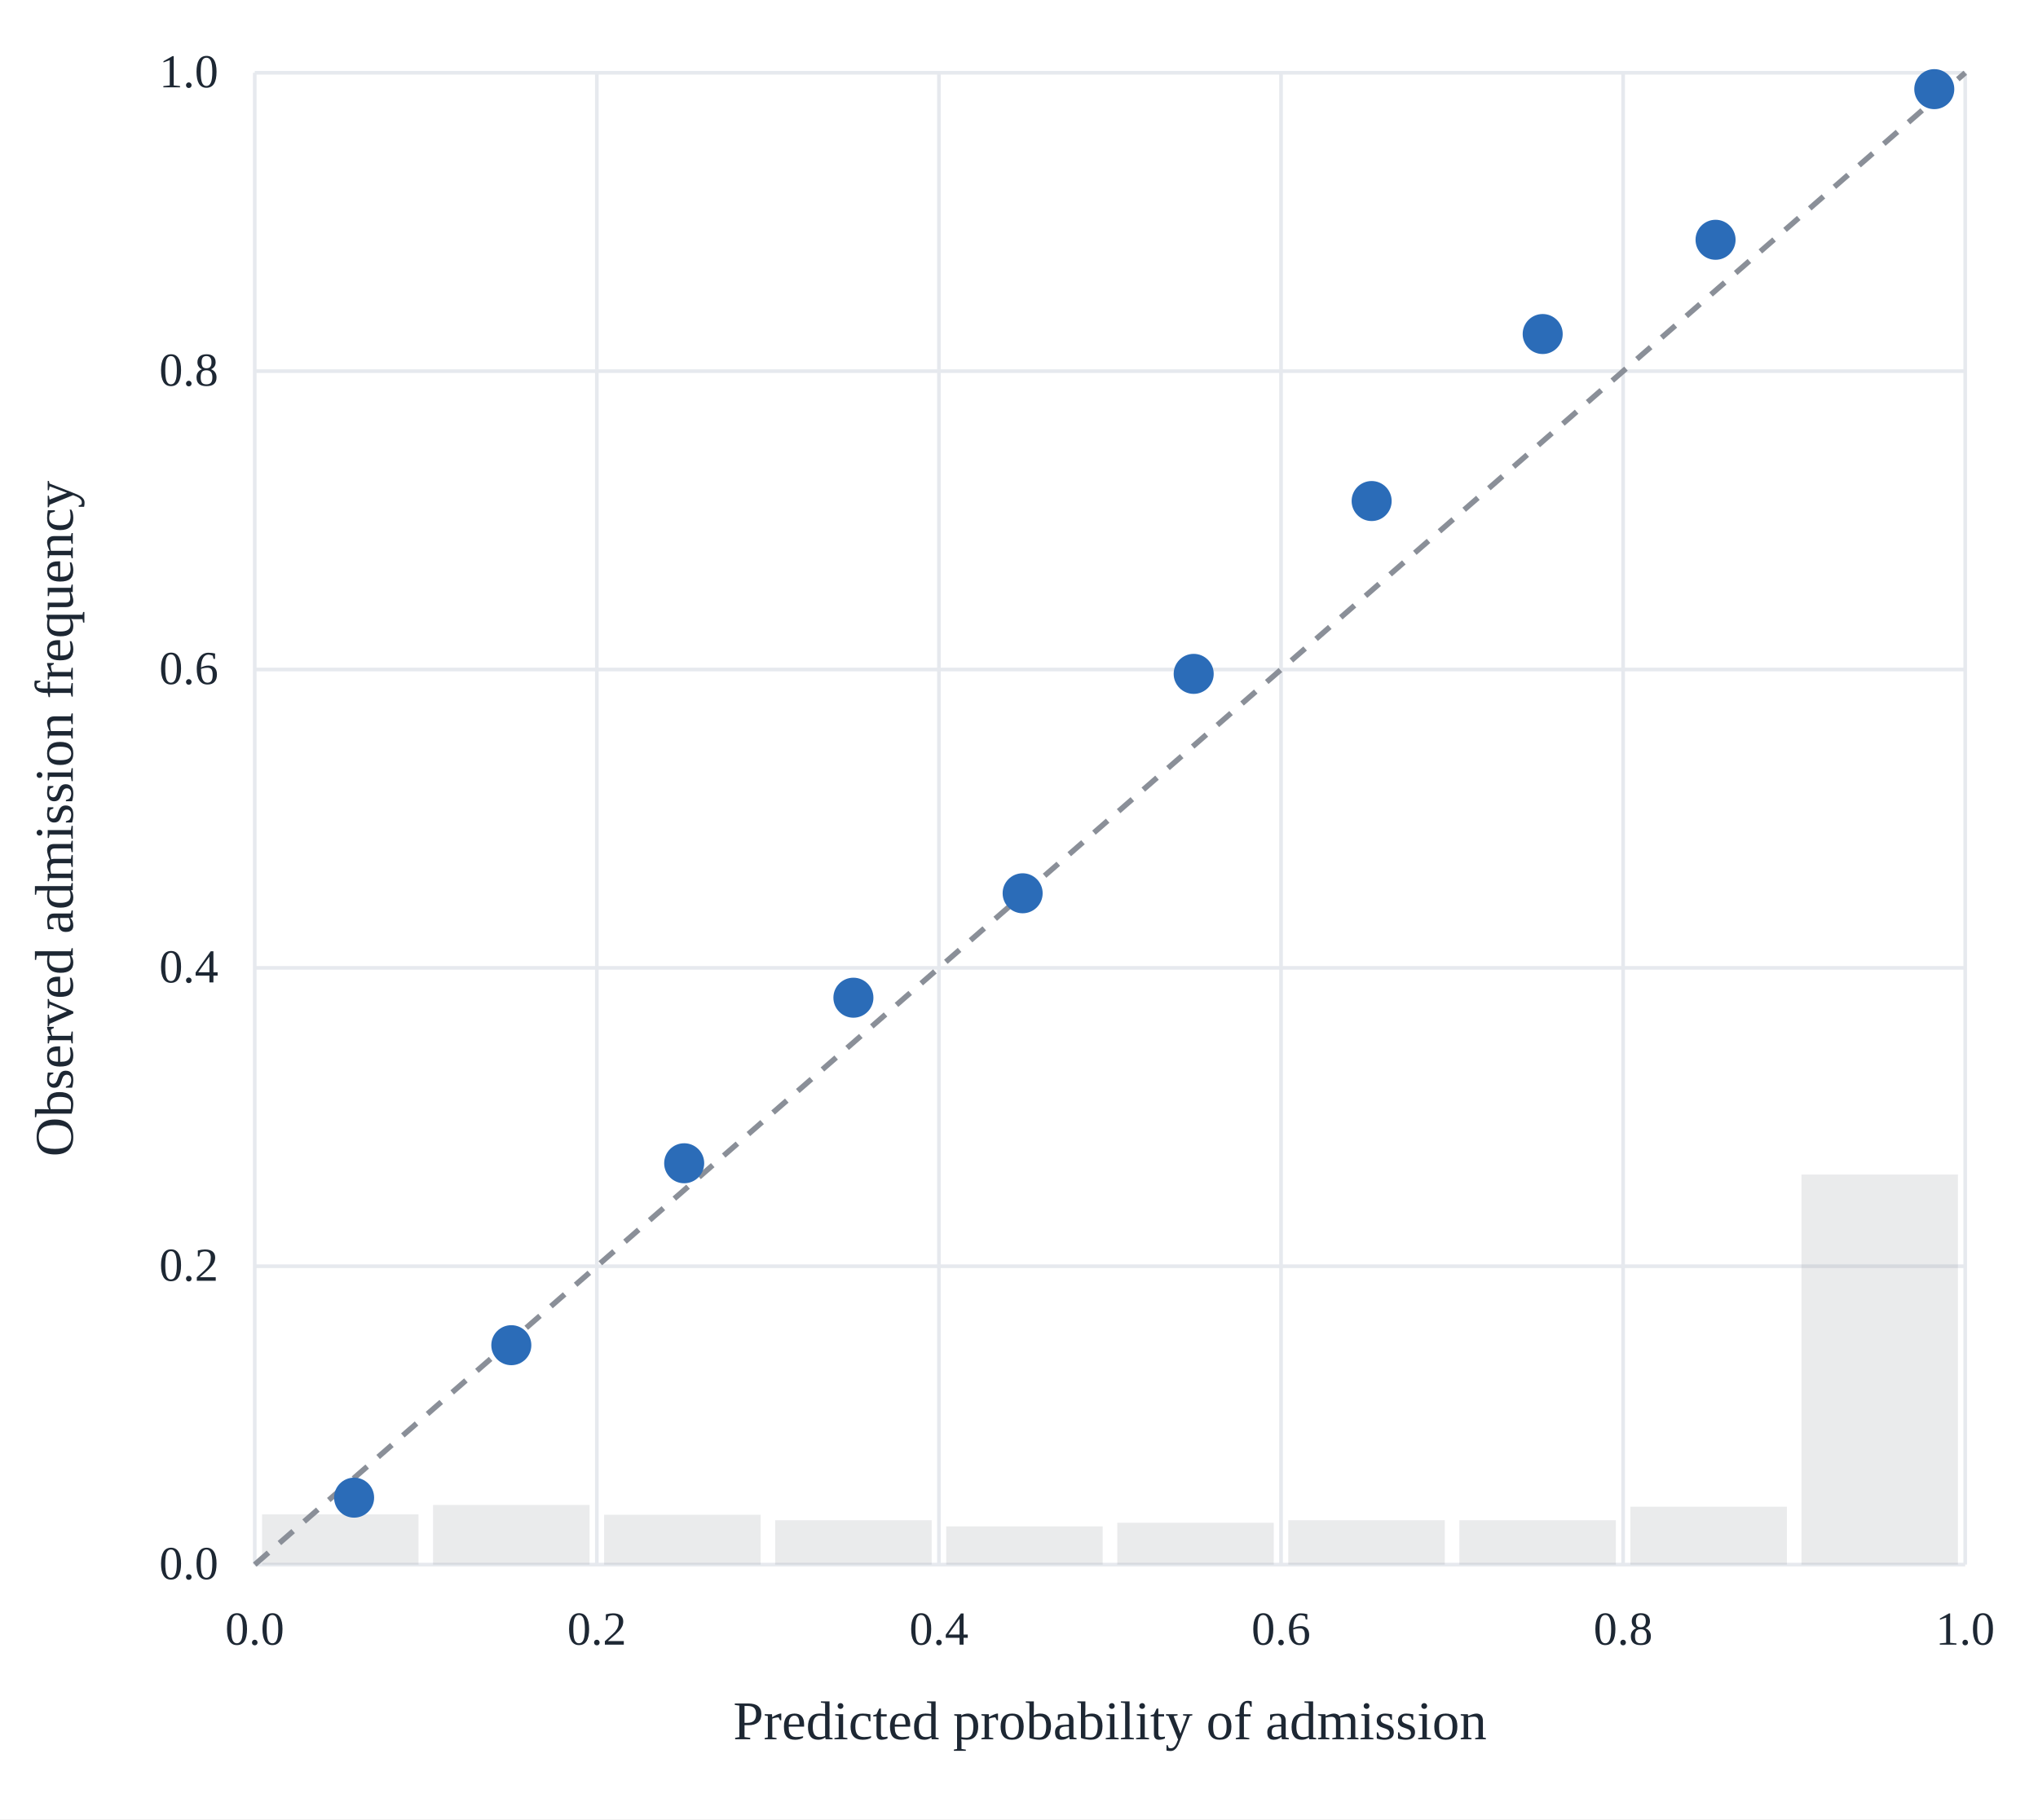
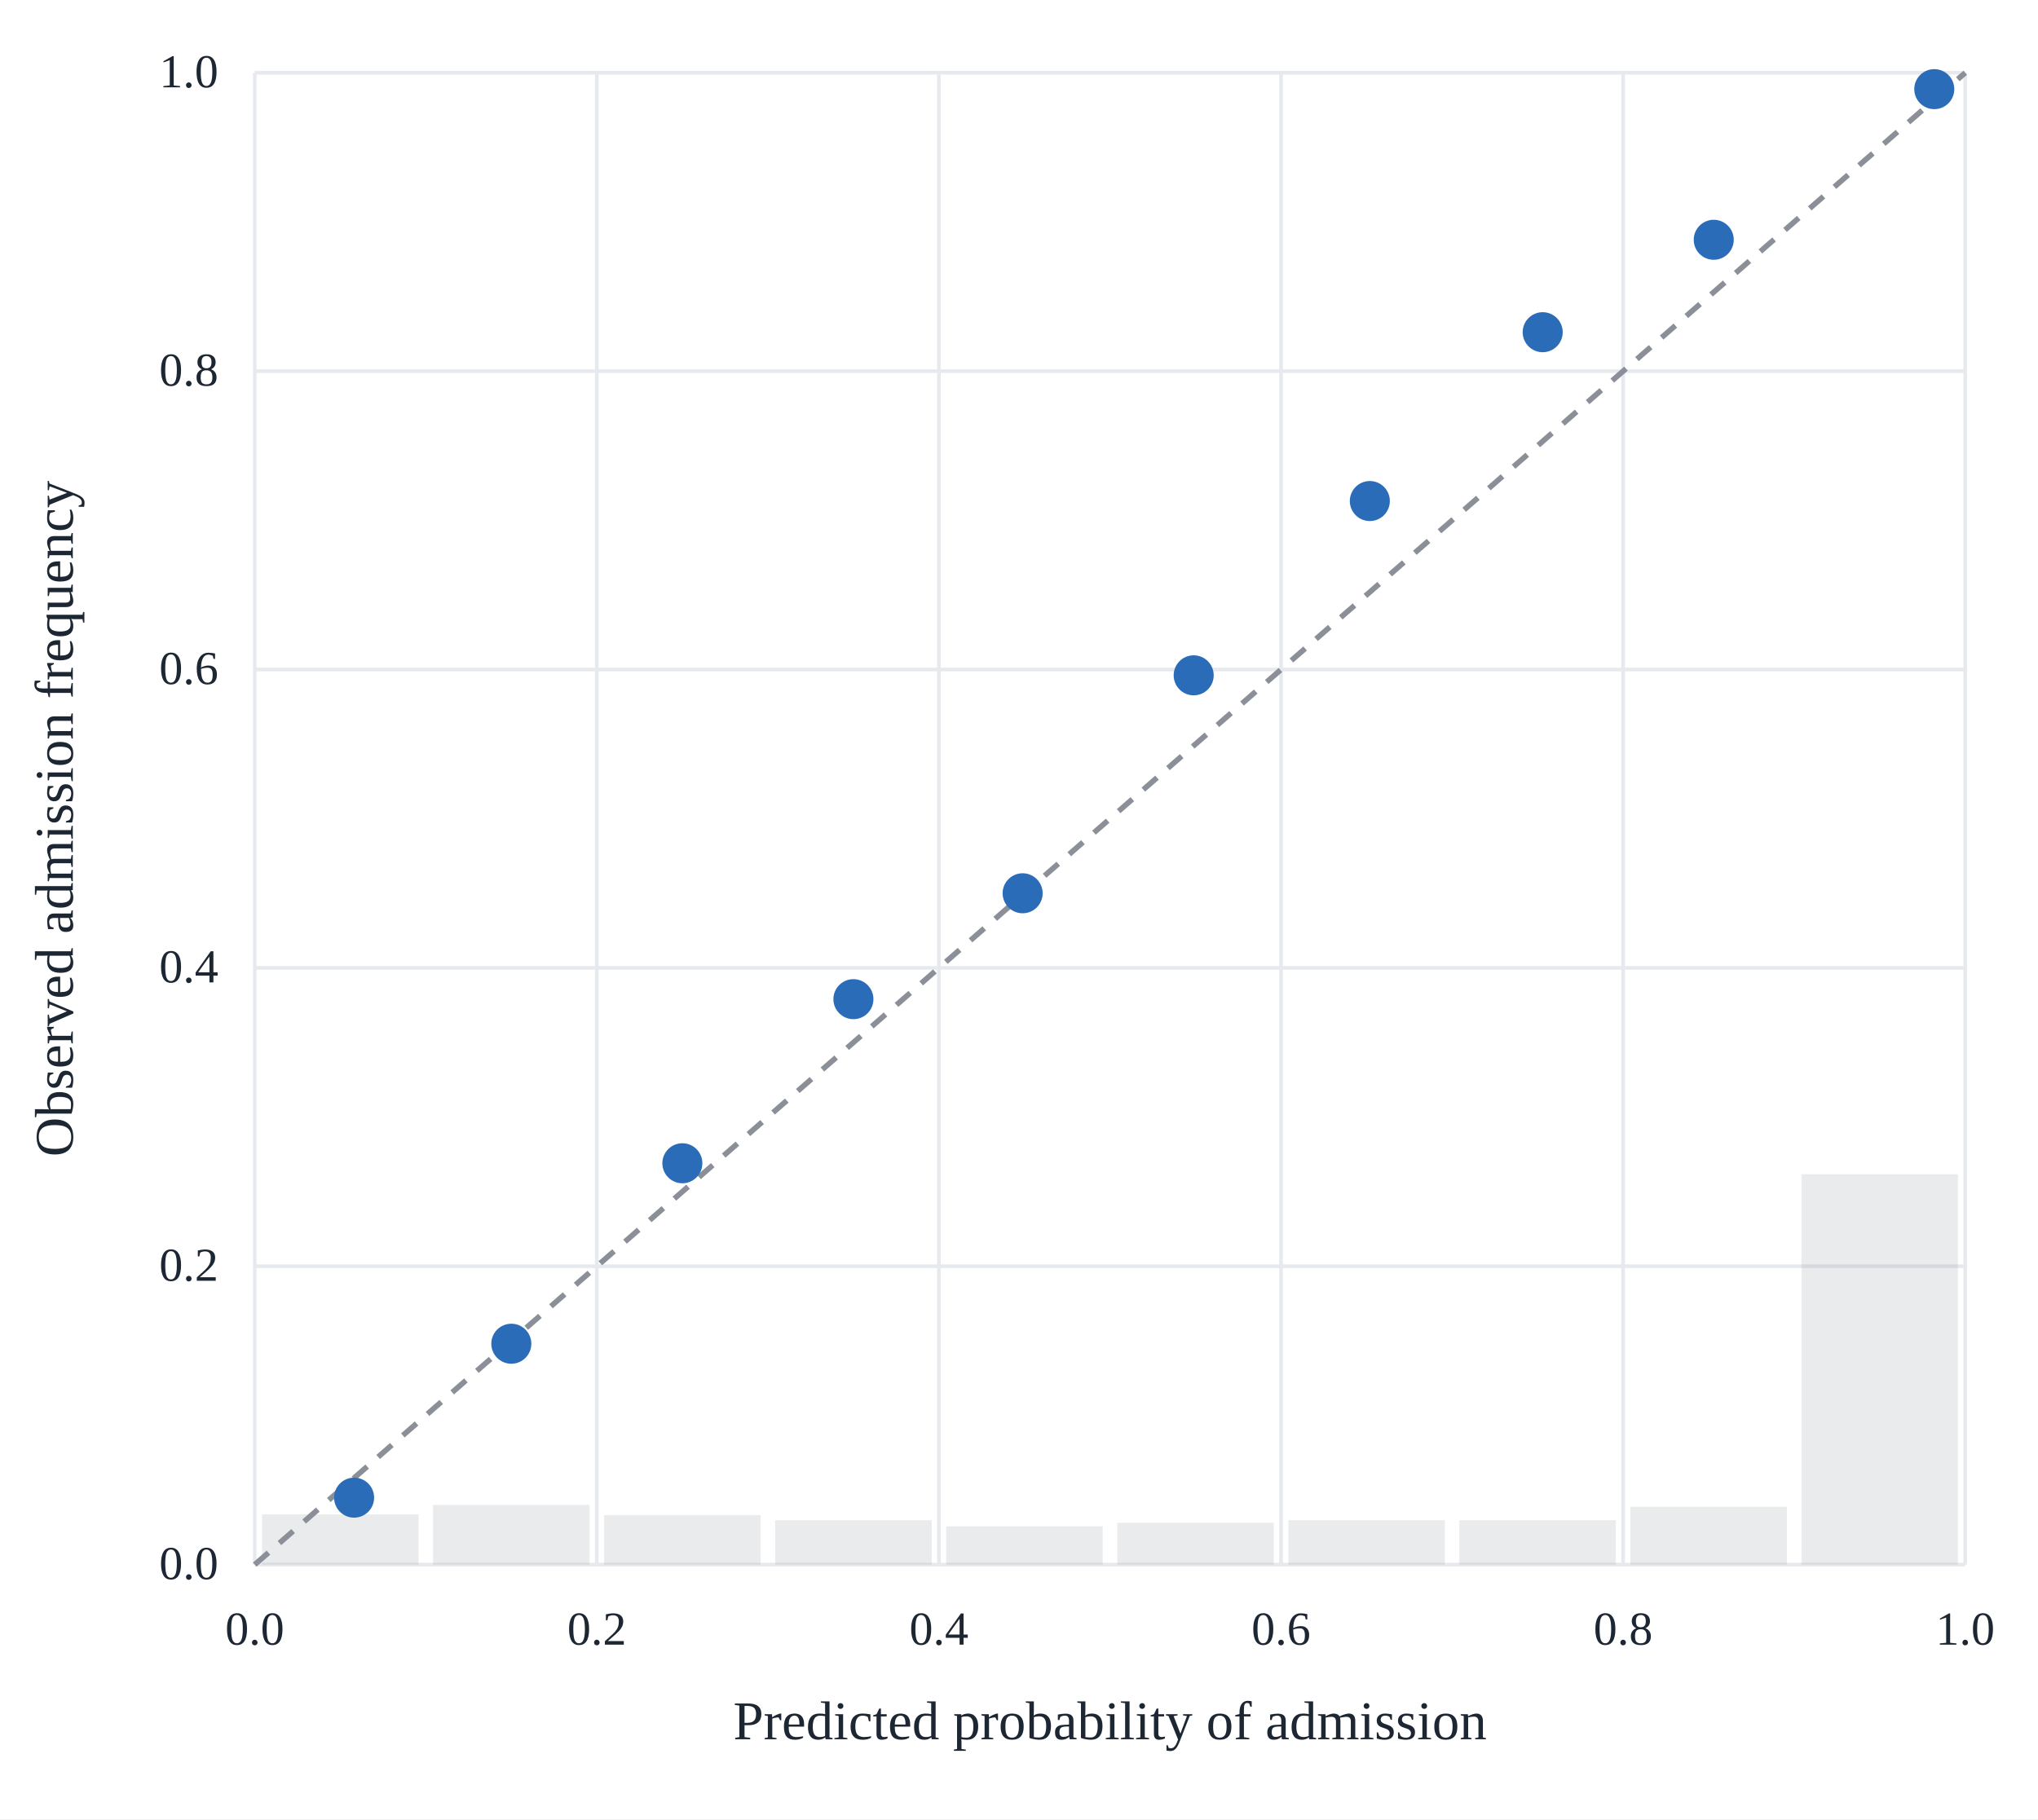
<svg xmlns="http://www.w3.org/2000/svg" viewBox="0 0 560 500" role="img" aria-label="Reliability diagram of the held-out admission probability">
  <rect width="560" height="500" fill="white" />
  <line x1="70.0" y1="430.0" x2="70.0" y2="20.0" stroke="#e6e9ee" stroke-width="1" />
  <line x1="70.0" y1="430.0" x2="540.0" y2="430.0" stroke="#e6e9ee" stroke-width="1" />
  <text x="70.0" y="452" font-family="Georgia, &quot;Times New Roman&quot;, serif" font-size="13" fill="#1d2733" text-anchor="middle">0.0</text>
  <text x="60" y="434.0" font-family="Georgia, &quot;Times New Roman&quot;, serif" font-size="13" fill="#1d2733" text-anchor="end">0.0</text>
  <line x1="164.0" y1="430.0" x2="164.0" y2="20.0" stroke="#e6e9ee" stroke-width="1" />
  <line x1="70.0" y1="348.0" x2="540.0" y2="348.0" stroke="#e6e9ee" stroke-width="1" />
  <text x="164.0" y="452" font-family="Georgia, &quot;Times New Roman&quot;, serif" font-size="13" fill="#1d2733" text-anchor="middle">0.2</text>
  <text x="60" y="352.0" font-family="Georgia, &quot;Times New Roman&quot;, serif" font-size="13" fill="#1d2733" text-anchor="end">0.2</text>
  <line x1="258.0" y1="430.0" x2="258.0" y2="20.0" stroke="#e6e9ee" stroke-width="1" />
  <line x1="70.0" y1="266.0" x2="540.0" y2="266.0" stroke="#e6e9ee" stroke-width="1" />
  <text x="258.0" y="452" font-family="Georgia, &quot;Times New Roman&quot;, serif" font-size="13" fill="#1d2733" text-anchor="middle">0.4</text>
  <text x="60" y="270.0" font-family="Georgia, &quot;Times New Roman&quot;, serif" font-size="13" fill="#1d2733" text-anchor="end">0.4</text>
  <line x1="352.0" y1="430.0" x2="352.0" y2="20.0" stroke="#e6e9ee" stroke-width="1" />
  <line x1="70.0" y1="184.0" x2="540.0" y2="184.0" stroke="#e6e9ee" stroke-width="1" />
  <text x="352.0" y="452" font-family="Georgia, &quot;Times New Roman&quot;, serif" font-size="13" fill="#1d2733" text-anchor="middle">0.6</text>
  <text x="60" y="188.0" font-family="Georgia, &quot;Times New Roman&quot;, serif" font-size="13" fill="#1d2733" text-anchor="end">0.6</text>
  <line x1="446.0" y1="430.0" x2="446.0" y2="20.0" stroke="#e6e9ee" stroke-width="1" />
  <line x1="70.0" y1="102.0" x2="540.0" y2="102.0" stroke="#e6e9ee" stroke-width="1" />
  <text x="446.0" y="452" font-family="Georgia, &quot;Times New Roman&quot;, serif" font-size="13" fill="#1d2733" text-anchor="middle">0.8</text>
  <text x="60" y="106.0" font-family="Georgia, &quot;Times New Roman&quot;, serif" font-size="13" fill="#1d2733" text-anchor="end">0.8</text>
  <line x1="540.0" y1="430.0" x2="540.0" y2="20.0" stroke="#e6e9ee" stroke-width="1" />
  <line x1="70.0" y1="20.0" x2="540.0" y2="20.0" stroke="#e6e9ee" stroke-width="1" />
  <text x="540.0" y="452" font-family="Georgia, &quot;Times New Roman&quot;, serif" font-size="13" fill="#1d2733" text-anchor="middle">1.0</text>
  <text x="60" y="24.0" font-family="Georgia, &quot;Times New Roman&quot;, serif" font-size="13" fill="#1d2733" text-anchor="end">1.0</text>
  <rect x="72.0" y="416.2" width="43.0" height="13.8" fill="#8a8f98" opacity="0.18" />
  <rect x="119.0" y="413.6" width="43.0" height="16.4" fill="#8a8f98" opacity="0.18" />
-   <rect x="166.0" y="416.3" width="43.0" height="13.7" fill="#8a8f98" opacity="0.18" />
+   <rect x="166.0" y="416.4" width="43.0" height="13.6" fill="#8a8f98" opacity="0.18" />
  <rect x="213.0" y="417.8" width="43.0" height="12.2" fill="#8a8f98" opacity="0.18" />
  <rect x="260.0" y="419.5" width="43.0" height="10.5" fill="#8a8f98" opacity="0.18" />
  <rect x="307.0" y="418.5" width="43.0" height="11.5" fill="#8a8f98" opacity="0.18" />
  <rect x="354.0" y="417.8" width="43.0" height="12.2" fill="#8a8f98" opacity="0.18" />
  <rect x="401.0" y="417.8" width="43.0" height="12.2" fill="#8a8f98" opacity="0.18" />
  <rect x="448.0" y="414.1" width="43.0" height="15.9" fill="#8a8f98" opacity="0.18" />
-   <rect x="495.0" y="322.8" width="43.0" height="107.2" fill="#8a8f98" opacity="0.18" />
+   <rect x="495.0" y="322.7" width="43.0" height="107.3" fill="#8a8f98" opacity="0.18" />
  <line x1="70.0" y1="430.0" x2="540.0" y2="20.0" stroke="#8a8f98" stroke-width="1.5" stroke-dasharray="5 4" />
  <circle cx="97.3" cy="411.6" r="5.5" fill="#2b6cb8" />
-   <circle cx="140.5" cy="369.7" r="5.5" fill="#2b6cb8" />
-   <circle cx="188.0" cy="319.7" r="5.5" fill="#2b6cb8" />
-   <circle cx="234.5" cy="274.2" r="5.5" fill="#2b6cb8" />
+   <circle cx="140.5" cy="369.3" r="5.5" fill="#2b6cb8" />
+   <circle cx="187.5" cy="319.7" r="5.5" fill="#2b6cb8" />
+   <circle cx="234.5" cy="274.6" r="5.5" fill="#2b6cb8" />
  <circle cx="281.0" cy="245.5" r="5.5" fill="#2b6cb8" />
-   <circle cx="328.0" cy="185.2" r="5.5" fill="#2b6cb8" />
-   <circle cx="376.9" cy="137.7" r="5.5" fill="#2b6cb8" />
-   <circle cx="423.9" cy="91.8" r="5.5" fill="#2b6cb8" />
-   <circle cx="471.4" cy="65.9" r="5.5" fill="#2b6cb8" />
+   <circle cx="328.0" cy="185.6" r="5.5" fill="#2b6cb8" />
+   <circle cx="376.4" cy="137.7" r="5.5" fill="#2b6cb8" />
+   <circle cx="423.9" cy="91.3" r="5.5" fill="#2b6cb8" />
+   <circle cx="470.9" cy="65.9" r="5.5" fill="#2b6cb8" />
  <circle cx="531.5" cy="24.5" r="5.5" fill="#2b6cb8" />
  <text x="305.0" y="478" font-family="Georgia, &quot;Times New Roman&quot;, serif" font-size="15" fill="#1d2733" text-anchor="middle">Predicted probability of admission</text>
  <text x="20" y="225.0" font-family="Georgia, &quot;Times New Roman&quot;, serif" font-size="15" fill="#1d2733" text-anchor="middle" transform="rotate(-90 20 225.0)">Observed admission frequency</text>
</svg>
